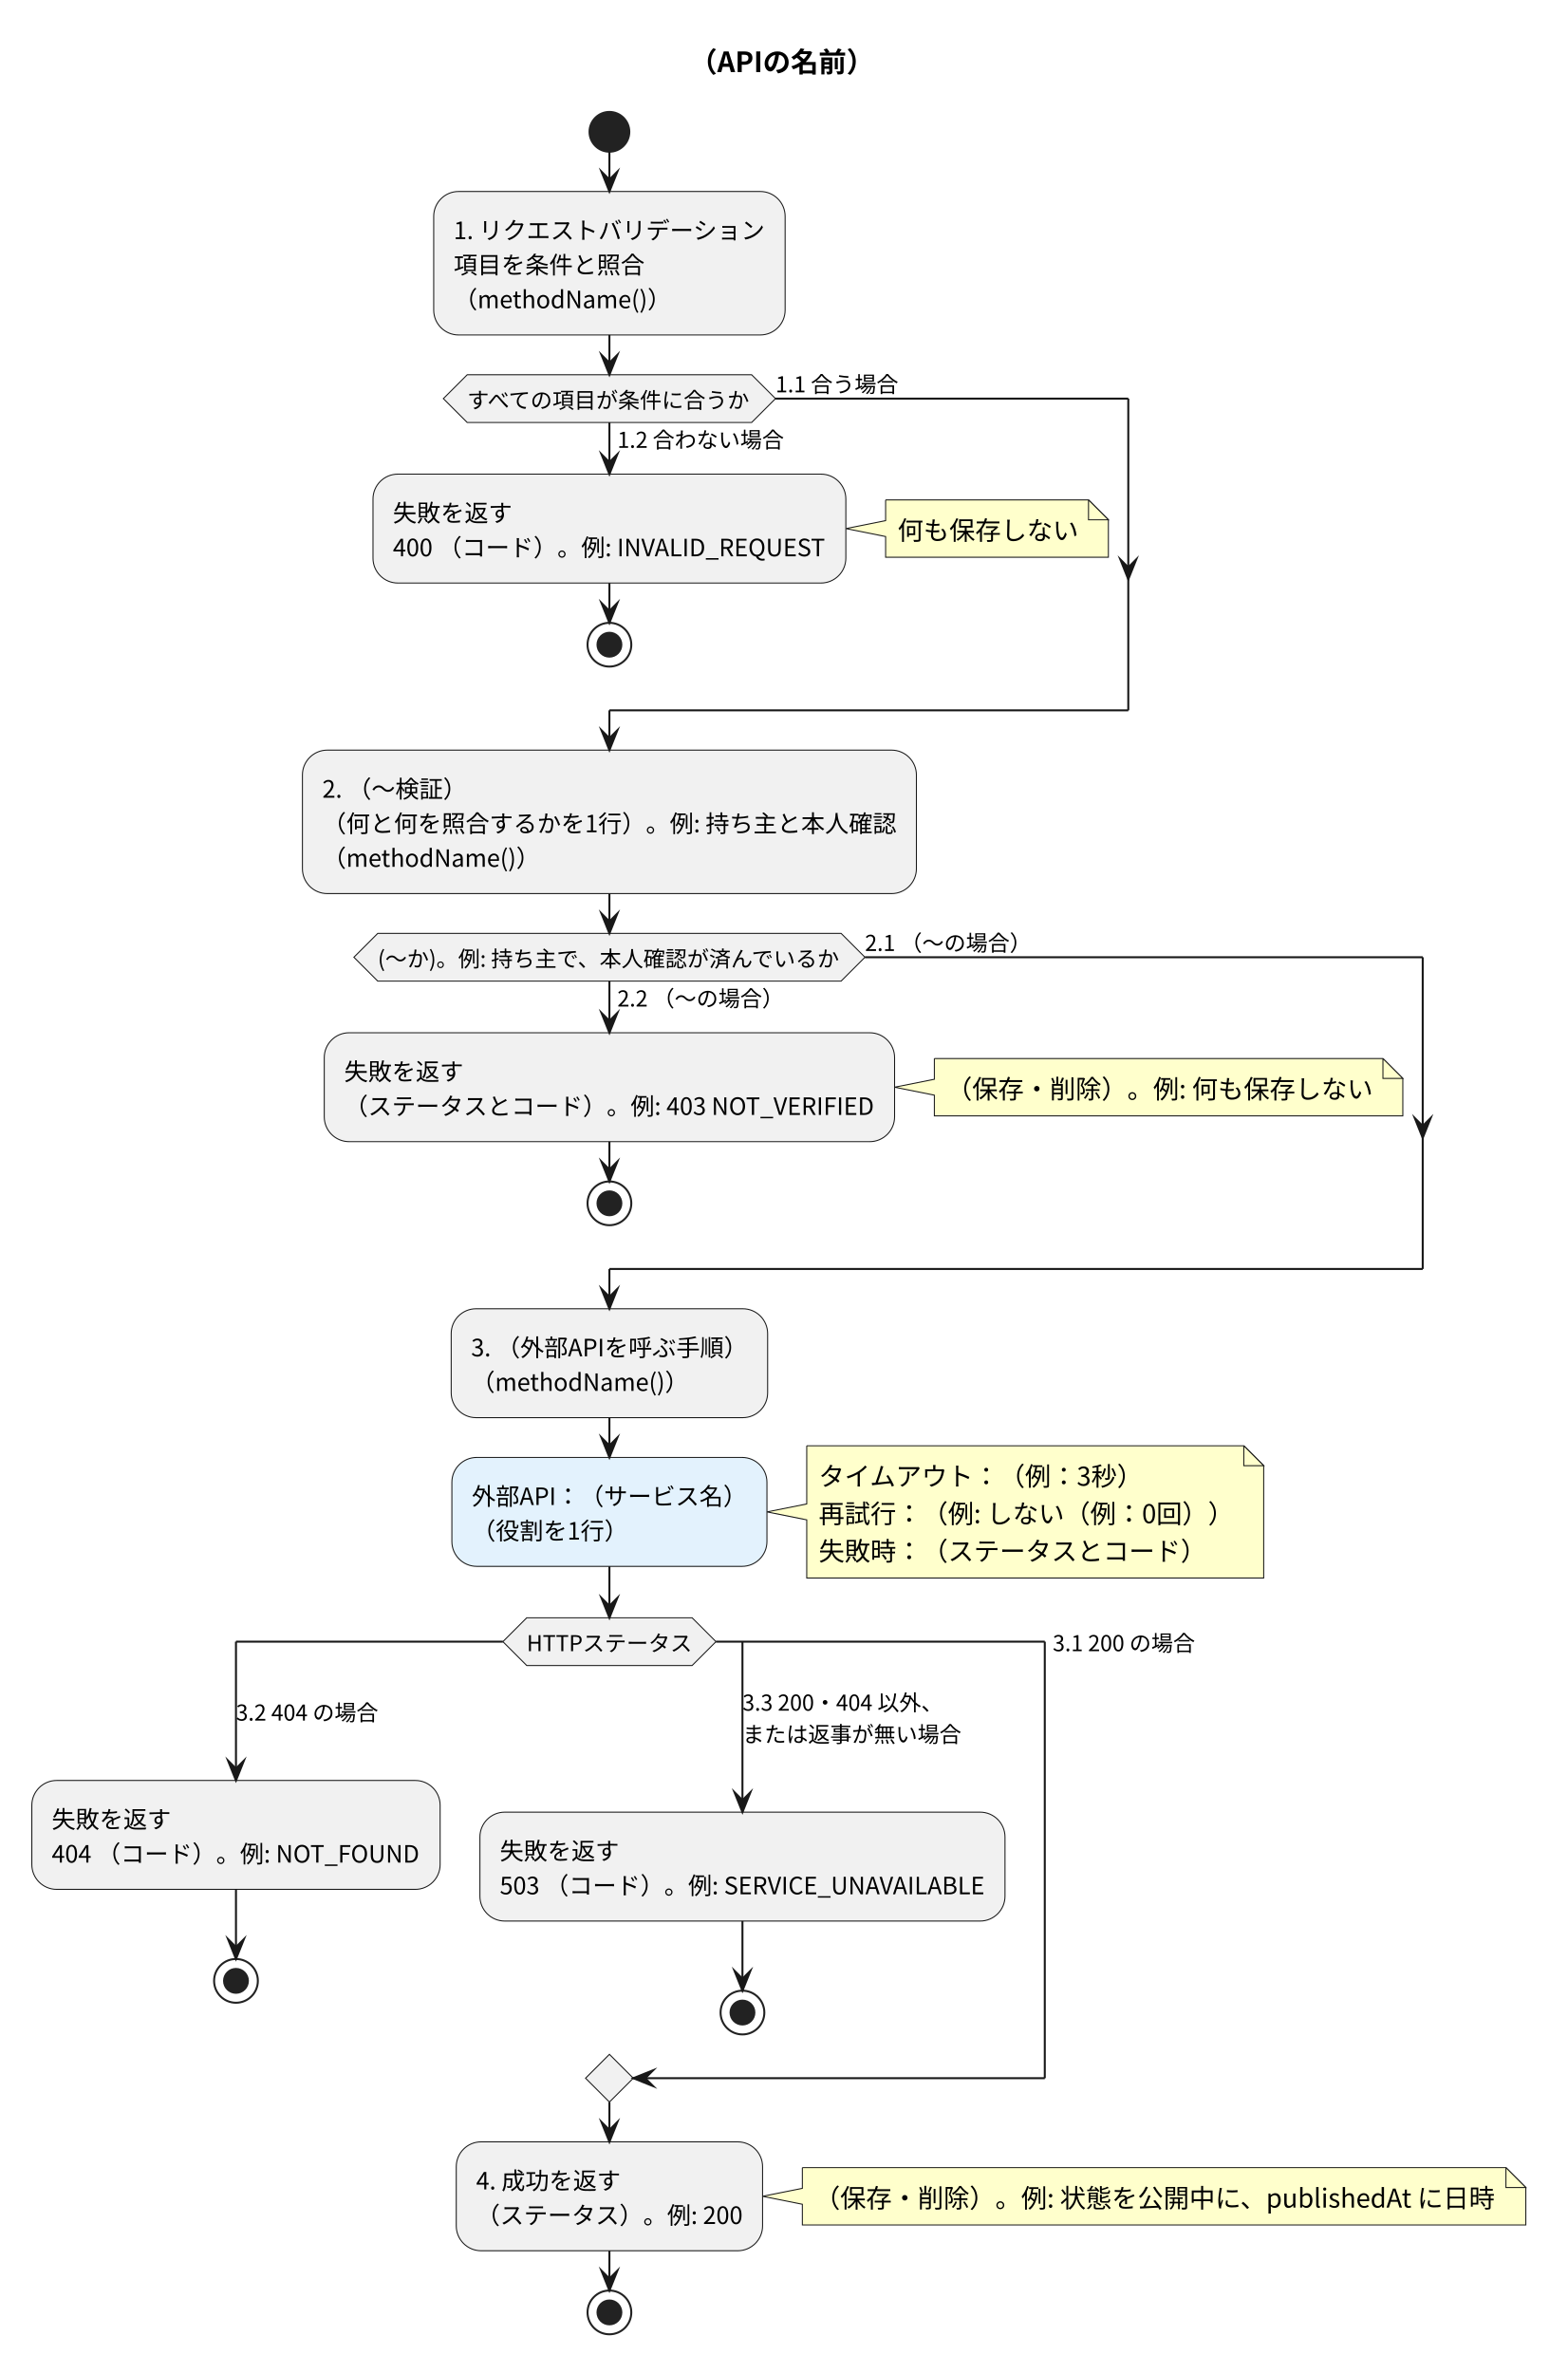
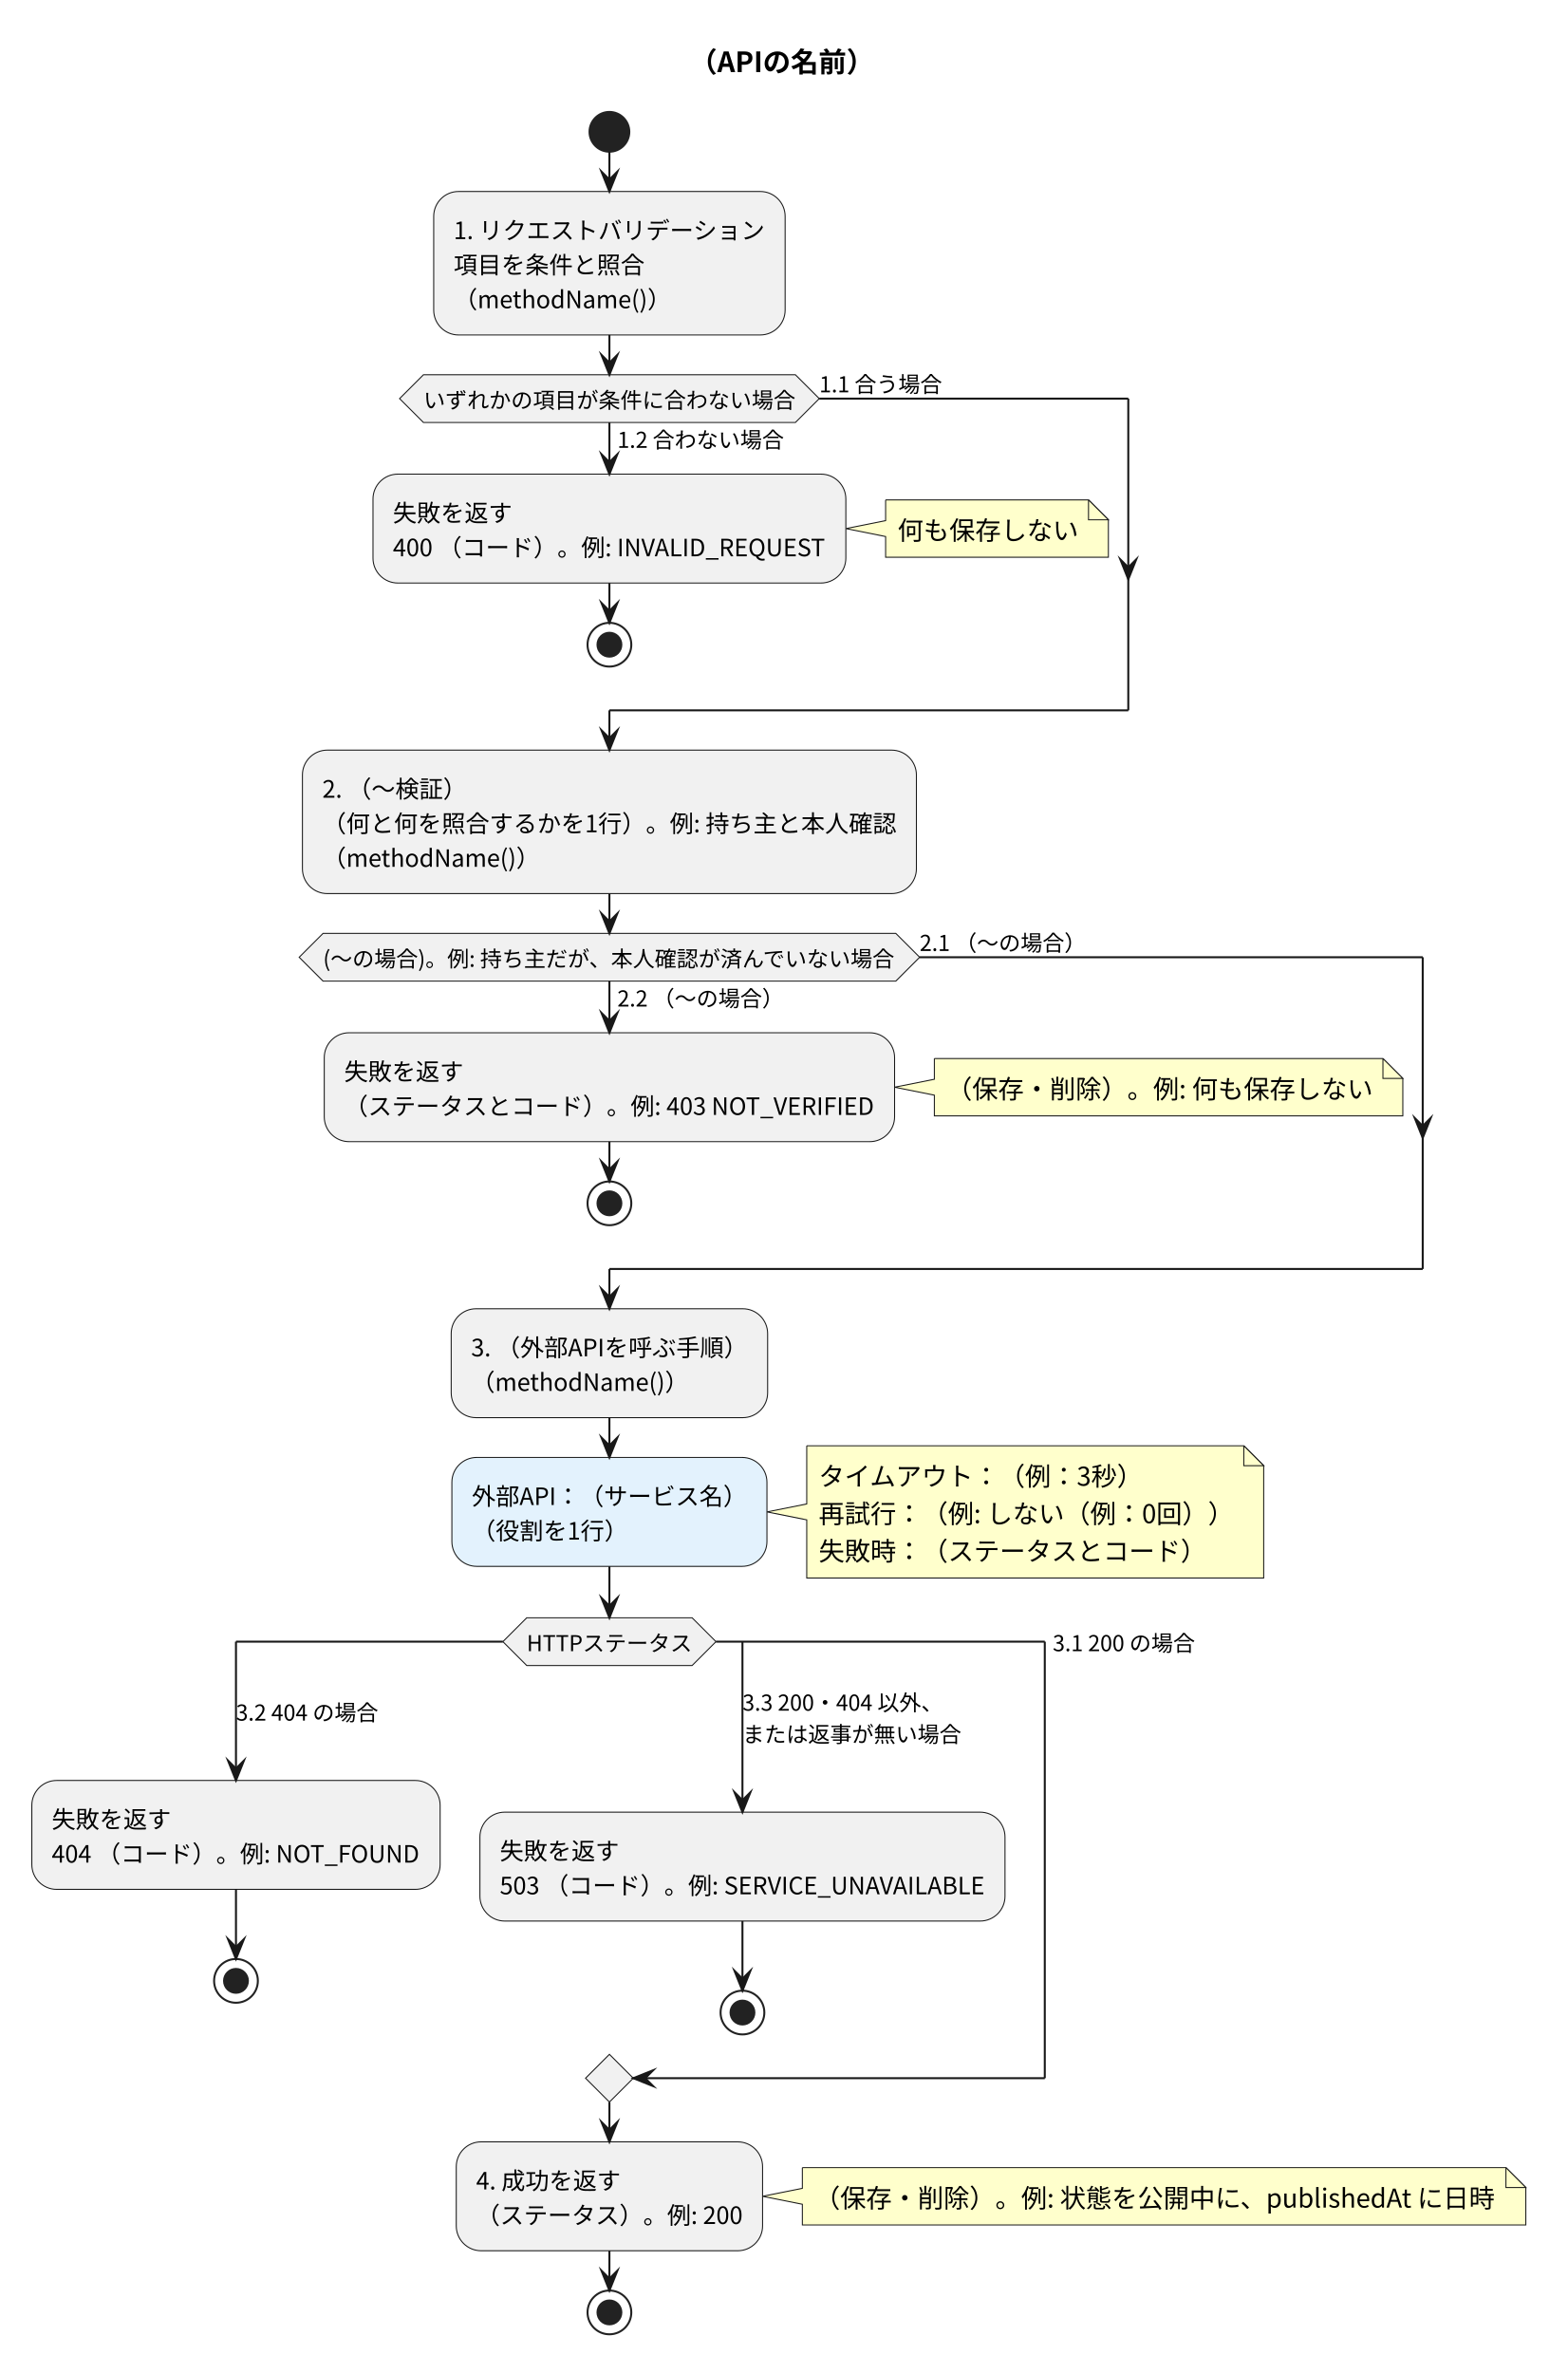
<svg xmlns="http://www.w3.org/2000/svg" version="1.1" data-diagram-type="ACTIVITY" style="width:788px;height:1193px;background:#FFFFFF;" width="788px" height="1193px" viewBox="0 0 788 1193" zoomAndPan="magnify" preserveAspectRatio="none" contentStyleType="text/css">
  <defs />
  <g font-family="sans-serif" lengthAdjust="spacing">
    <g class="title" data-source-line="7">
      <text x="346.599" y="36.24" fill="#000" font-size="14" textLength="92.932" font-weight="700" font-family="'Noto Sans CJK JP'">（APIの名前）</text>
    </g>
    <ellipse cx="306.395" cy="66.272" rx="10" ry="10" fill="#222" style="stroke:#222;stroke-width:1;" />
    <rect x="218.052" y="96.272" width="176.685" height="72.128" fill="#F1F1F1" style="stroke:#181818;stroke-width:0.5;" rx="12.5" ry="12.5" />
    <text x="228.052" y="120.192" fill="#000" font-size="12" textLength="156.685" font-family="'Noto Sans CJK JP'">1. リクエストバリデーション</text>
    <text x="228.052" y="137.568" fill="#000" font-size="12" textLength="96.001" font-family="'Noto Sans CJK JP'">項目を条件と照合</text>
    <text x="228.052" y="154.944" fill="#000" font-size="12" textLength="109.585" font-family="'Noto Sans CJK JP'">（methodName()）</text>
    <path d="M445.26,251.328 L445.26,261.74 L425.26,265.74 L445.26,269.74 L445.26,280.152 A0,0 0 0 0 445.26,280.152 L557.26,280.152 A0,0 0 0 0 557.26,280.152 L557.26,261.328 L547.26,251.328 L445.26,251.328 A0,0 0 0 0 445.26,251.328" style="stroke:#181818;stroke-width:0.5;" fill="#FFC" />
    <path d="M547.26,251.328 L547.26,261.328 L557.26,261.328 L547.26,251.328" style="stroke:#181818;stroke-width:0.5;" fill="#FFC" />
    <text x="451.26" y="271.408" fill="#000" font-size="13" textLength="91" font-family="'Noto Sans CJK JP'">何も保存しない</text>
    <rect x="187.53" y="238.364" width="237.73" height="54.752" fill="#F1F1F1" style="stroke:#181818;stroke-width:0.5;" rx="12.5" ry="12.5" />
    <text x="197.53" y="262.284" fill="#000" font-size="12" textLength="60" font-family="'Noto Sans CJK JP'">失敗を返す</text>
    <text x="197.53" y="279.66" fill="#000" font-size="12" textLength="217.73" font-family="'Noto Sans CJK JP'">400 （コード）。例: INVALID_REQUEST</text>
    <ellipse cx="306.395" cy="324.116" rx="11" ry="11" fill="none" style="stroke:#222;stroke-width:1;" />
    <ellipse cx="306.395" cy="324.116" rx="6" ry="6" fill="#222" style="stroke:#222;stroke-width:1;" />
-     <polygon points="234.895,188.4,377.894,188.4,389.894,200.4,377.894,212.4,234.895,212.4,222.895,200.4,234.895,188.4" fill="#F1F1F1" style="stroke:#181818;stroke-width:0.5;stroke-linejoin:miter;stroke-miterlimit:10;" />
+     <polygon points="212.895,188.4,399.894,188.4,411.894,200.4,399.894,212.4,212.895,212.4,200.895,200.4,212.895,188.4" fill="#F1F1F1" style="stroke:#181818;stroke-width:0.5;stroke-linejoin:miter;stroke-miterlimit:10;" />
    <text x="310.395" y="225.16" fill="#000" font-size="11" textLength="83.731" font-family="'Noto Sans CJK JP'">1.2 合わない場合</text>
-     <text x="234.895" y="205.196" fill="#000" font-size="11" textLength="142.999" font-family="'Noto Sans CJK JP'">すべての項目が条件に合うか</text>
-     <text x="389.894" y="197.232" fill="#000" font-size="11" textLength="61.732" font-family="'Noto Sans CJK JP'">1.1 合う場合</text>
+     <text x="212.895" y="205.196" fill="#000" font-size="11" textLength="186.999" font-family="'Noto Sans CJK JP'">いずれかの項目が条件に合わない場合</text>
+     <text x="411.894" y="197.232" fill="#000" font-size="11" textLength="61.732" font-family="'Noto Sans CJK JP'">1.1 合う場合</text>
    <rect x="152.052" y="377.116" width="308.686" height="72.128" fill="#F1F1F1" style="stroke:#181818;stroke-width:0.5;" rx="12.5" ry="12.5" />
    <text x="162.052" y="401.037" fill="#000" font-size="12" textLength="72.685" font-family="'Noto Sans CJK JP'">2. （〜検証）</text>
    <text x="162.052" y="418.413" fill="#000" font-size="12" textLength="288.686" font-family="'Noto Sans CJK JP'">（何と何を照合するかを1行）。例: 持ち主と本人確認</text>
    <text x="162.052" y="435.789" fill="#000" font-size="12" textLength="109.585" font-family="'Noto Sans CJK JP'">（methodName()）</text>
    <path d="M469.764,532.173 L469.764,542.585 L449.764,546.585 L469.764,550.585 L469.764,560.997 A0,0 0 0 0 469.764,560.997 L705.29,560.997 A0,0 0 0 0 705.29,560.997 L705.29,542.173 L695.29,532.173 L469.764,532.173 A0,0 0 0 0 469.764,532.173" style="stroke:#181818;stroke-width:0.5;" fill="#FFC" />
    <path d="M695.29,532.173 L695.29,542.173 L705.29,542.173 L695.29,532.173" style="stroke:#181818;stroke-width:0.5;" fill="#FFC" />
    <text x="475.764" y="552.253" fill="#000" font-size="13" textLength="214.526" font-family="'Noto Sans CJK JP'">（保存・削除）。例: 何も保存しない</text>
    <rect x="163.026" y="519.209" width="286.738" height="54.752" fill="#F1F1F1" style="stroke:#181818;stroke-width:0.5;" rx="12.5" ry="12.5" />
    <text x="173.026" y="543.129" fill="#000" font-size="12" textLength="60" font-family="'Noto Sans CJK JP'">失敗を返す</text>
    <text x="173.026" y="560.505" fill="#000" font-size="12" textLength="266.738" font-family="'Noto Sans CJK JP'">（ステータスとコード）。例: 403 NOT_VERIFIED</text>
    <ellipse cx="306.395" cy="604.961" rx="11" ry="11" fill="none" style="stroke:#222;stroke-width:1;" />
    <ellipse cx="306.395" cy="604.961" rx="6" ry="6" fill="#222" style="stroke:#222;stroke-width:1;" />
-     <polygon points="189.917,469.245,422.873,469.245,434.873,481.245,422.873,493.245,189.917,493.245,177.917,481.245,189.917,469.245" fill="#F1F1F1" style="stroke:#181818;stroke-width:0.5;stroke-linejoin:miter;stroke-miterlimit:10;" />
+     <polygon points="162.417,469.245,450.373,469.245,462.373,481.245,450.373,493.245,162.417,493.245,150.417,481.245,162.417,469.245" fill="#F1F1F1" style="stroke:#181818;stroke-width:0.5;stroke-linejoin:miter;stroke-miterlimit:10;" />
    <text x="310.395" y="506.005" fill="#000" font-size="11" textLength="83.731" font-family="'Noto Sans CJK JP'">2.2 （〜の場合）</text>
-     <text x="189.917" y="486.041" fill="#000" font-size="11" textLength="232.956" font-family="'Noto Sans CJK JP'">(〜か)。例: 持ち主で、本人確認が済んでいるか</text>
-     <text x="434.873" y="478.077" fill="#000" font-size="11" textLength="83.731" font-family="'Noto Sans CJK JP'">2.1 （〜の場合）</text>
+     <text x="162.417" y="486.041" fill="#000" font-size="11" textLength="287.956" font-family="'Noto Sans CJK JP'">(〜の場合)。例: 持ち主だが、本人確認が済んでいない場合</text>
+     <text x="462.373" y="478.077" fill="#000" font-size="11" textLength="83.731" font-family="'Noto Sans CJK JP'">2.1 （〜の場合）</text>
    <rect x="226.848" y="657.961" width="159.093" height="54.752" fill="#F1F1F1" style="stroke:#181818;stroke-width:0.5;" rx="12.5" ry="12.5" />
    <text x="236.848" y="681.881" fill="#000" font-size="12" textLength="139.093" font-family="'Noto Sans CJK JP'">3. （外部APIを呼ぶ手順）</text>
    <text x="236.848" y="699.257" fill="#000" font-size="12" textLength="109.585" font-family="'Noto Sans CJK JP'">（methodName()）</text>
    <path d="M405.599,726.853 L405.599,756.089 L385.599,760.089 L405.599,764.089 L405.599,793.325 A0,0 0 0 0 405.599,793.325 L635.341,793.325 A0,0 0 0 0 635.341,793.325 L635.341,736.853 L625.341,726.853 L405.599,726.853 A0,0 0 0 0 405.599,726.853" style="stroke:#181818;stroke-width:0.5;" fill="#FFC" />
    <path d="M625.341,726.853 L625.341,736.853 L635.341,736.853 L625.341,726.853" style="stroke:#181818;stroke-width:0.5;" fill="#FFC" />
    <text x="411.599" y="746.933" fill="#000" font-size="13" textLength="163.215" font-family="'Noto Sans CJK JP'">タイムアウト：（例：3秒）</text>
    <text x="411.599" y="765.757" fill="#000" font-size="13" textLength="208.741" font-family="'Noto Sans CJK JP'">再試行：（例: しない（例：0回））</text>
    <text x="411.599" y="784.581" fill="#000" font-size="13" textLength="195" font-family="'Noto Sans CJK JP'">失敗時：（ステータスとコード）</text>
    <rect x="227.19" y="732.713" width="158.409" height="54.752" fill="#E3F2FD" style="stroke:#181818;stroke-width:0.5;" rx="12.5" ry="12.5" />
    <text x="237.19" y="756.633" fill="#000" font-size="12" textLength="138.409" font-family="'Noto Sans CJK JP'">外部API：（サービス名）</text>
    <text x="237.19" y="774.009" fill="#000" font-size="12" textLength="78.661" font-family="'Noto Sans CJK JP'">（役割を1行）</text>
    <polygon points="264.821,813.325,347.969,813.325,359.969,825.325,347.969,837.325,264.821,837.325,252.821,825.325,264.821,813.325" fill="#F1F1F1" style="stroke:#181818;stroke-width:0.5;stroke-linejoin:miter;stroke-miterlimit:10;" />
    <text x="264.821" y="830.121" fill="#000" font-size="11" textLength="83.148" font-family="'Noto Sans CJK JP'">HTTPステータス</text>
    <rect x="16" y="895.109" width="205.281" height="54.752" fill="#F1F1F1" style="stroke:#181818;stroke-width:0.5;" rx="12.5" ry="12.5" />
    <text x="26" y="919.029" fill="#000" font-size="12" textLength="60" font-family="'Noto Sans CJK JP'">失敗を返す</text>
    <text x="26" y="936.405" fill="#000" font-size="12" textLength="185.281" font-family="'Noto Sans CJK JP'">404 （コード）。例: NOT_FOUND</text>
    <ellipse cx="118.641" cy="995.861" rx="11" ry="11" fill="none" style="stroke:#222;stroke-width:1;" />
    <ellipse cx="118.641" cy="995.861" rx="6" ry="6" fill="#222" style="stroke:#222;stroke-width:1;" />
    <rect x="241.281" y="911.037" width="263.998" height="54.752" fill="#F1F1F1" style="stroke:#181818;stroke-width:0.5;" rx="12.5" ry="12.5" />
    <text x="251.281" y="934.957" fill="#000" font-size="12" textLength="60" font-family="'Noto Sans CJK JP'">失敗を返す</text>
    <text x="251.281" y="952.333" fill="#000" font-size="12" textLength="243.998" font-family="'Noto Sans CJK JP'">503 （コード）。例: SERVICE_UNAVAILABLE</text>
    <ellipse cx="373.28" cy="1011.789" rx="11" ry="11" fill="none" style="stroke:#222;stroke-width:1;" />
    <ellipse cx="373.28" cy="1011.789" rx="6" ry="6" fill="#222" style="stroke:#222;stroke-width:1;" />
    <polygon points="306.395,1032.789,306.395,1032.789,318.395,1044.789,306.395,1056.789,306.395,1056.789,294.395,1044.789,306.395,1032.789" fill="#F1F1F1" style="stroke:#181818;stroke-width:0.5;stroke-linejoin:miter;stroke-miterlimit:10;" />
    <path d="M403.397,1089.753 L403.397,1100.165 L383.397,1104.165 L403.397,1108.165 L403.397,1118.577 A0,0 0 0 0 403.397,1118.577 L767.13,1118.577 A0,0 0 0 0 767.13,1118.577 L767.13,1099.753 L757.13,1089.753 L403.397,1089.753 A0,0 0 0 0 403.397,1089.753" style="stroke:#181818;stroke-width:0.5;" fill="#FFC" />
    <path d="M757.13,1089.753 L757.13,1099.753 L767.13,1099.753 L757.13,1089.753" style="stroke:#181818;stroke-width:0.5;" fill="#FFC" />
    <text x="409.397" y="1109.833" fill="#000" font-size="13" textLength="342.732" font-family="'Noto Sans CJK JP'">（保存・削除）。例: 状態を公開中に、publishedAt に日時</text>
    <rect x="229.392" y="1076.789" width="154.005" height="54.752" fill="#F1F1F1" style="stroke:#181818;stroke-width:0.5;" rx="12.5" ry="12.5" />
    <text x="239.392" y="1100.709" fill="#000" font-size="12" textLength="72.685" font-family="'Noto Sans CJK JP'">4. 成功を返す</text>
    <text x="239.392" y="1118.085" fill="#000" font-size="12" textLength="134.005" font-family="'Noto Sans CJK JP'">（ステータス）。例: 200</text>
    <ellipse cx="306.395" cy="1162.541" rx="11" ry="11" fill="none" style="stroke:#222;stroke-width:1;" />
    <ellipse cx="306.395" cy="1162.541" rx="6" ry="6" fill="#222" style="stroke:#222;stroke-width:1;" />
    <line x1="306.395" y1="76.272" x2="306.395" y2="96.272" style="stroke:#181818;stroke-width:1;" />
    <polygon points="302.395,86.272,306.395,96.272,310.395,86.272,306.395,90.272" fill="#181818" style="stroke:#181818;stroke-width:1;stroke-linejoin:miter;stroke-miterlimit:10;" />
    <line x1="306.395" y1="293.116" x2="306.395" y2="313.116" style="stroke:#181818;stroke-width:1;" />
    <polygon points="302.395,303.116,306.395,313.116,310.395,303.116,306.395,307.116" fill="#181818" style="stroke:#181818;stroke-width:1;stroke-linejoin:miter;stroke-miterlimit:10;" />
    <line x1="306.395" y1="212.4" x2="306.395" y2="238.364" style="stroke:#181818;stroke-width:1;" />
    <polygon points="302.395,228.364,306.395,238.364,310.395,228.364,306.395,232.364" fill="#181818" style="stroke:#181818;stroke-width:1;stroke-linejoin:miter;stroke-miterlimit:10;" />
-     <line x1="389.894" y1="200.4" x2="567.26" y2="200.4" style="stroke:#181818;stroke-width:1;" />
+     <line x1="411.894" y1="200.4" x2="567.26" y2="200.4" style="stroke:#181818;stroke-width:1;" />
    <polygon points="563.26,281.24,567.26,291.24,571.26,281.24,567.26,285.24" fill="#181818" style="stroke:#181818;stroke-width:1;stroke-linejoin:miter;stroke-miterlimit:10;" />
    <line x1="567.26" y1="200.4" x2="567.26" y2="357.116" style="stroke:#181818;stroke-width:1;" />
    <line x1="567.26" y1="357.116" x2="306.395" y2="357.116" style="stroke:#181818;stroke-width:1;" />
    <line x1="306.395" y1="357.116" x2="306.395" y2="377.116" style="stroke:#181818;stroke-width:1;" />
    <polygon points="302.395,367.116,306.395,377.116,310.395,367.116,306.395,371.116" fill="#181818" style="stroke:#181818;stroke-width:1;stroke-linejoin:miter;stroke-miterlimit:10;" />
    <line x1="306.395" y1="168.4" x2="306.395" y2="188.4" style="stroke:#181818;stroke-width:1;" />
    <polygon points="302.395,178.4,306.395,188.4,310.395,178.4,306.395,182.4" fill="#181818" style="stroke:#181818;stroke-width:1;stroke-linejoin:miter;stroke-miterlimit:10;" />
    <line x1="306.395" y1="573.961" x2="306.395" y2="593.961" style="stroke:#181818;stroke-width:1;" />
    <polygon points="302.395,583.961,306.395,593.961,310.395,583.961,306.395,587.961" fill="#181818" style="stroke:#181818;stroke-width:1;stroke-linejoin:miter;stroke-miterlimit:10;" />
    <line x1="306.395" y1="493.245" x2="306.395" y2="519.209" style="stroke:#181818;stroke-width:1;" />
    <polygon points="302.395,509.209,306.395,519.209,310.395,509.209,306.395,513.209" fill="#181818" style="stroke:#181818;stroke-width:1;stroke-linejoin:miter;stroke-miterlimit:10;" />
-     <line x1="434.873" y1="481.245" x2="715.29" y2="481.245" style="stroke:#181818;stroke-width:1;" />
+     <line x1="462.373" y1="481.245" x2="715.29" y2="481.245" style="stroke:#181818;stroke-width:1;" />
    <polygon points="711.29,562.085,715.29,572.085,719.29,562.085,715.29,566.085" fill="#181818" style="stroke:#181818;stroke-width:1;stroke-linejoin:miter;stroke-miterlimit:10;" />
    <line x1="715.29" y1="481.245" x2="715.29" y2="637.961" style="stroke:#181818;stroke-width:1;" />
    <line x1="715.29" y1="637.961" x2="306.395" y2="637.961" style="stroke:#181818;stroke-width:1;" />
    <line x1="306.395" y1="637.961" x2="306.395" y2="657.961" style="stroke:#181818;stroke-width:1;" />
    <polygon points="302.395,647.961,306.395,657.961,310.395,647.961,306.395,651.961" fill="#181818" style="stroke:#181818;stroke-width:1;stroke-linejoin:miter;stroke-miterlimit:10;" />
    <line x1="306.395" y1="449.245" x2="306.395" y2="469.245" style="stroke:#181818;stroke-width:1;" />
    <polygon points="302.395,459.245,306.395,469.245,310.395,459.245,306.395,463.245" fill="#181818" style="stroke:#181818;stroke-width:1;stroke-linejoin:miter;stroke-miterlimit:10;" />
    <line x1="306.395" y1="712.713" x2="306.395" y2="732.713" style="stroke:#181818;stroke-width:1;" />
    <polygon points="302.395,722.713,306.395,732.713,310.395,722.713,306.395,726.713" fill="#181818" style="stroke:#181818;stroke-width:1;stroke-linejoin:miter;stroke-miterlimit:10;" />
    <line x1="118.641" y1="949.861" x2="118.641" y2="984.861" style="stroke:#181818;stroke-width:1;" />
    <polygon points="114.641,974.861,118.641,984.861,122.641,974.861,118.641,978.861" fill="#181818" style="stroke:#181818;stroke-width:1;stroke-linejoin:miter;stroke-miterlimit:10;" />
    <line x1="373.28" y1="965.789" x2="373.28" y2="1000.789" style="stroke:#181818;stroke-width:1;" />
    <polygon points="369.28,990.789,373.28,1000.789,377.28,990.789,373.28,994.789" fill="#181818" style="stroke:#181818;stroke-width:1;stroke-linejoin:miter;stroke-miterlimit:10;" />
    <line x1="252.821" y1="825.325" x2="118.641" y2="825.325" style="stroke:#181818;stroke-width:1;" />
    <line x1="118.641" y1="825.325" x2="118.641" y2="895.109" style="stroke:#181818;stroke-width:1;" />
    <polygon points="114.641,885.109,118.641,895.109,122.641,885.109,118.641,889.109" fill="#181818" style="stroke:#181818;stroke-width:1;stroke-linejoin:miter;stroke-miterlimit:10;" />
    <text x="118.641" y="865.013" fill="#000" font-size="11" textLength="71.51" font-family="'Noto Sans CJK JP'">3.2 404 の場合</text>
    <line x1="359.969" y1="825.325" x2="525.279" y2="825.325" style="stroke:#181818;stroke-width:1;" />
    <line x1="525.279" y1="825.325" x2="525.279" y2="1044.789" style="stroke:#181818;stroke-width:1;" />
    <line x1="525.279" y1="1044.789" x2="318.395" y2="1044.789" style="stroke:#181818;stroke-width:1;" />
    <polygon points="328.395,1040.789,318.395,1044.789,328.395,1048.789,324.395,1044.789" fill="#181818" style="stroke:#181818;stroke-width:1;stroke-linejoin:miter;stroke-miterlimit:10;" />
    <text x="529.279" y="830.121" fill="#000" font-size="11" textLength="71.51" font-family="'Noto Sans CJK JP'">3.1 200 の場合</text>
    <line x1="373.28" y1="825.325" x2="373.28" y2="911.037" style="stroke:#181818;stroke-width:1;" />
    <polygon points="369.28,901.037,373.28,911.037,377.28,901.037,373.28,905.037" fill="#181818" style="stroke:#181818;stroke-width:1;stroke-linejoin:miter;stroke-miterlimit:10;" />
    <text x="373.28" y="860.013" fill="#000" font-size="11" textLength="100.825" font-family="'Noto Sans CJK JP'">3.3 200・404 以外、</text>
    <text x="373.28" y="875.941" fill="#000" font-size="11" textLength="109.999" font-family="'Noto Sans CJK JP'">または返事が無い場合</text>
    <line x1="306.395" y1="787.465" x2="306.395" y2="813.325" style="stroke:#181818;stroke-width:1;" />
    <polygon points="302.395,803.325,306.395,813.325,310.395,803.325,306.395,807.325" fill="#181818" style="stroke:#181818;stroke-width:1;stroke-linejoin:miter;stroke-miterlimit:10;" />
    <line x1="306.395" y1="1056.789" x2="306.395" y2="1076.789" style="stroke:#181818;stroke-width:1;" />
    <polygon points="302.395,1066.789,306.395,1076.789,310.395,1066.789,306.395,1070.789" fill="#181818" style="stroke:#181818;stroke-width:1;stroke-linejoin:miter;stroke-miterlimit:10;" />
    <line x1="306.395" y1="1131.541" x2="306.395" y2="1151.541" style="stroke:#181818;stroke-width:1;" />
    <polygon points="302.395,1141.541,306.395,1151.541,310.395,1141.541,306.395,1145.541" fill="#181818" style="stroke:#181818;stroke-width:1;stroke-linejoin:miter;stroke-miterlimit:10;" />
  </g>
</svg>
